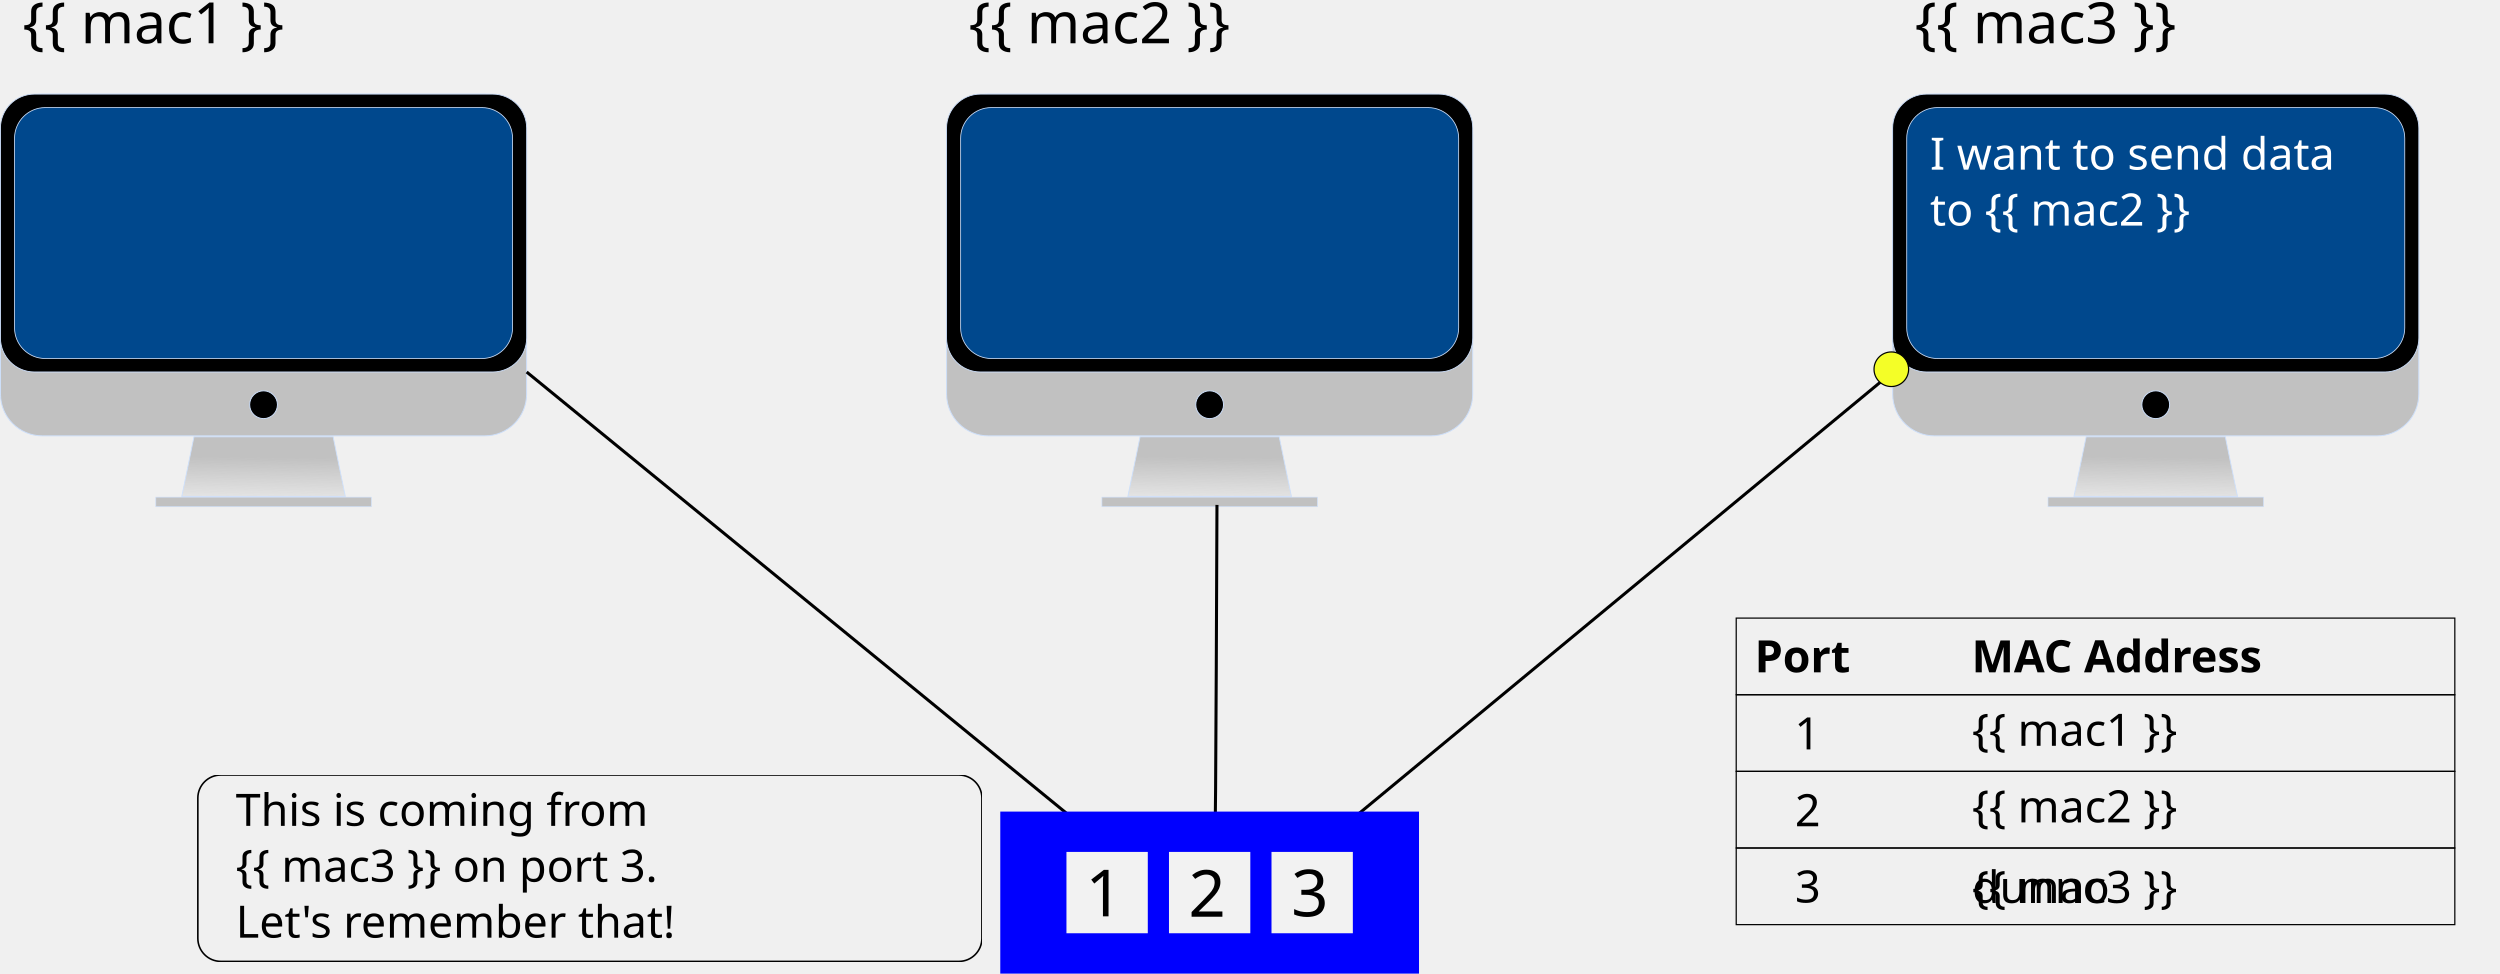
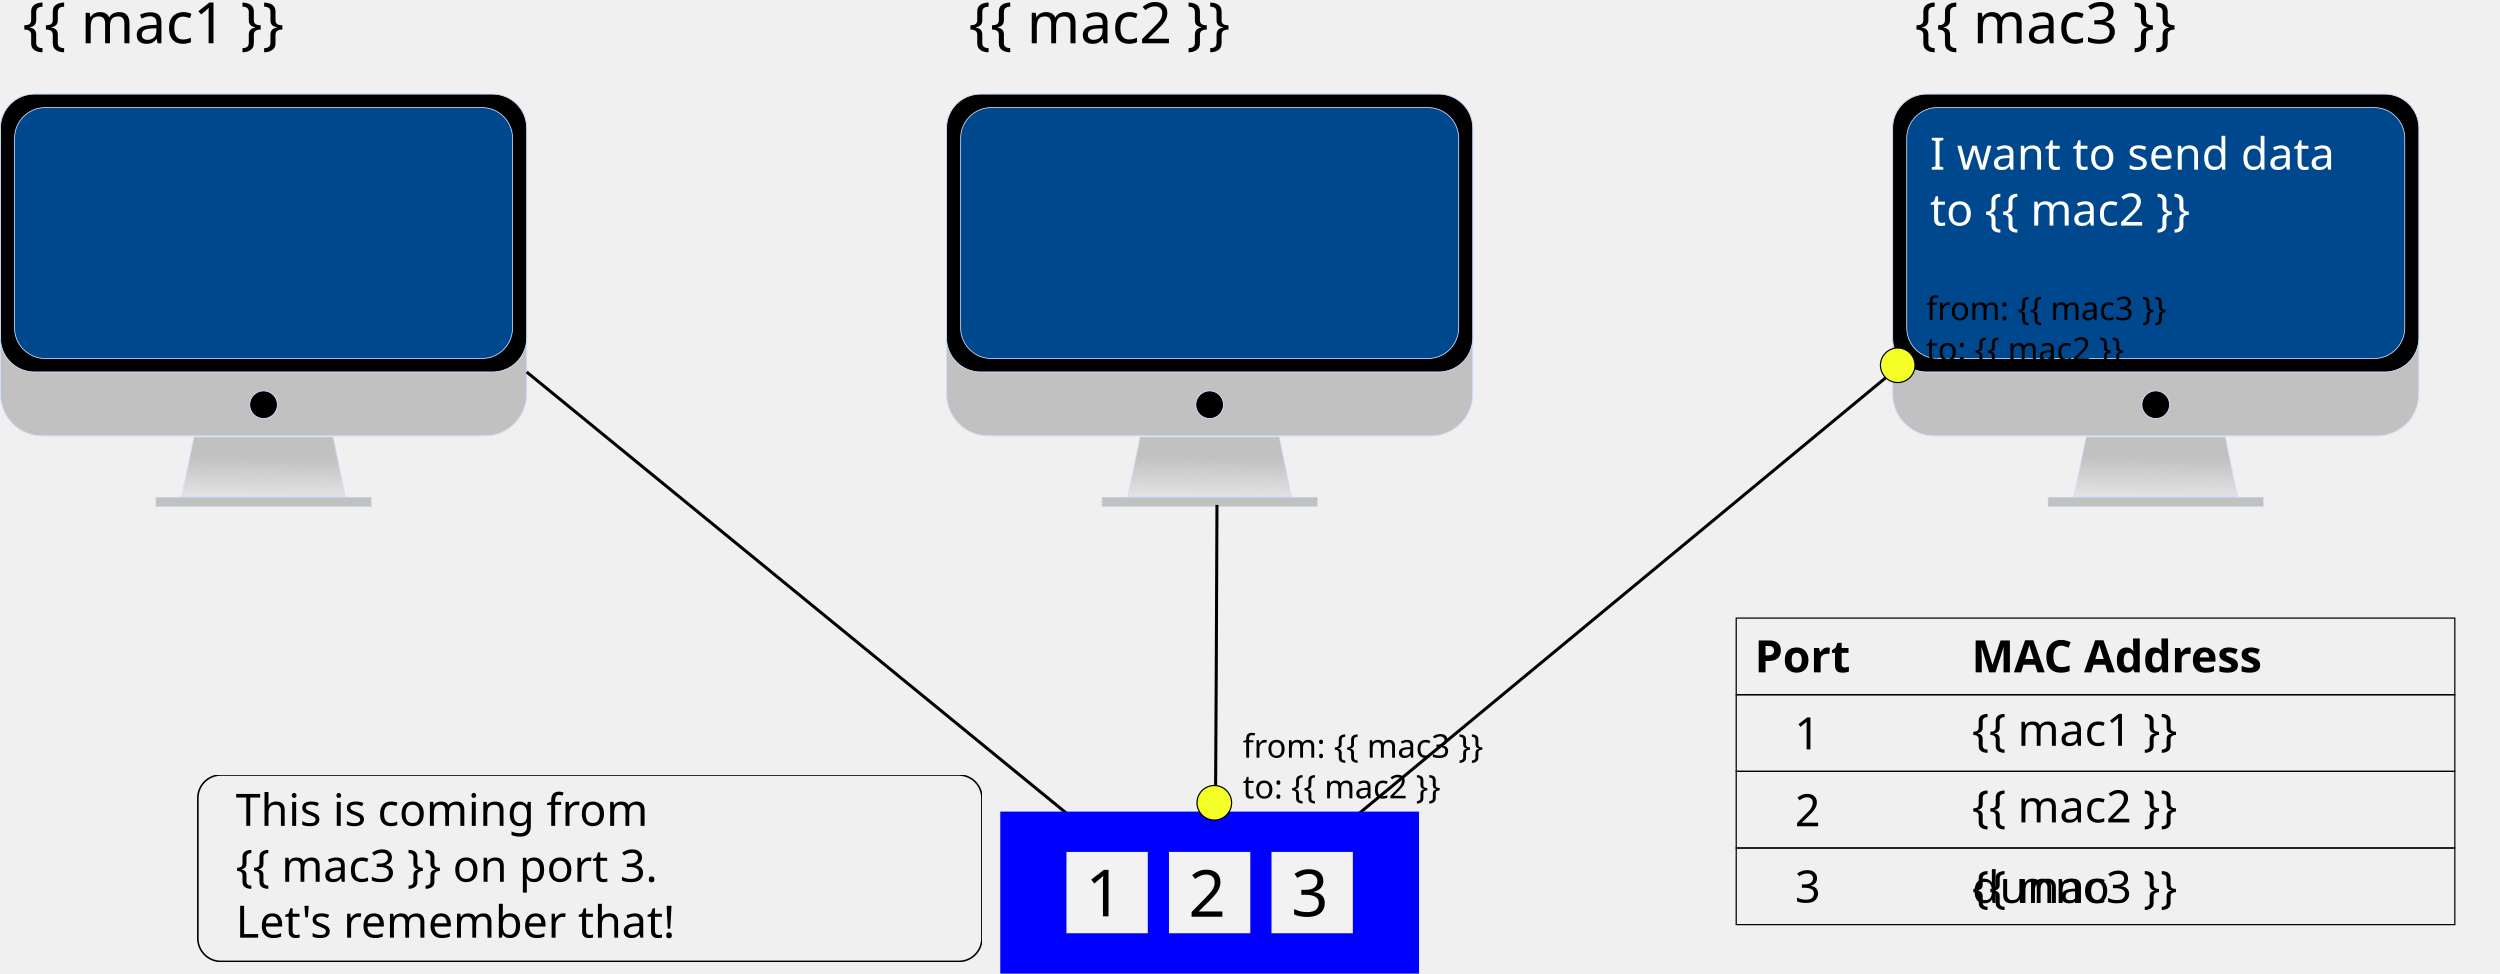
<svg xmlns="http://www.w3.org/2000/svg" xmlns:ns1="http://www.openswatchbook.org/uri/2009/osb" xmlns:xlink="http://www.w3.org/1999/xlink" width="216.818mm" height="84.438mm" viewBox="0 0 216.818 84.438" version="1.1" id="svg-layer2-switch-3-2-animated">
  <defs id="defs2">
    <linearGradient id="linearGradient2842">
      <stop style="stop-color:#c1c1c1;stop-opacity:1;" offset="0" id="stop2838" />
      <stop style="stop-color:#c1c1c1;stop-opacity:0;" offset="1" id="stop2840" />
    </linearGradient>
    <linearGradient id="linearGradient2826" ns1:paint="solid">
      <stop style="stop-color:#c1c1c1;stop-opacity:1;" offset="0" id="stop2824" />
    </linearGradient>
    <linearGradient xlink:href="#linearGradient2842" id="linearGradient2846" gradientUnits="userSpaceOnUse" x1="105.503" y1="83.598" x2="105.442" y2="89.503" />
    <linearGradient xlink:href="#linearGradient2842" id="linearGradient2992" gradientUnits="userSpaceOnUse" x1="105.503" y1="83.598" x2="105.442" y2="89.503" />
    <linearGradient xlink:href="#linearGradient2842" id="linearGradient999" gradientUnits="userSpaceOnUse" x1="105.503" y1="83.598" x2="105.442" y2="89.503" />
    <filter style="color-interpolation-filters:sRGB" id="filter1090" x="-4.6243867e-06" width="1" y="-4.989477e-06" height="1">
      <feGaussianBlur stdDeviation="1.0557142e-05" id="feGaussianBlur1092" />
    </filter>
    <filter style="color-interpolation-filters:sRGB" id="filter1154" x="-8.1687801e-07" width="1" y="-2.2599193e-06" height="1">
      <feGaussianBlur stdDeviation="1.5222095e-05" id="feGaussianBlur1156" />
    </filter>
  </defs>
  <g id="layer2">
    <rect style="opacity:1;fill:none;stroke:#000000;stroke-width:0.106;stroke-miterlimit:4;stroke-dasharray:none;stroke-opacity:1" id="rectAddressTableHeader" width="62.323" height="6.646" x="159.406" y="97.352" ry="0" rx="0" class="svg-box-primary" transform="translate(-8.828989,-43.74616)" />
    <rect style="fill:none;stroke:#000000;stroke-width:0.106;stroke-miterlimit:4;stroke-dasharray:none;stroke-opacity:1" id="rectAddressTableRow1" width="62.323" height="6.646" x="159.406" y="103.999" ry="0" rx="0" transform="translate(-8.828989,-43.74616)" class="svg-box" />
    <rect style="fill:none;stroke:#000000;stroke-width:0.106;stroke-miterlimit:4;stroke-dasharray:none;stroke-opacity:1" id="rectAddressTableRow2" width="62.323" height="6.646" x="159.406" y="110.645" ry="0" rx="0" transform="translate(-8.828989,-43.74616)" class="svg-box" />
    <rect style="fill:none;stroke:#000000;stroke-width:0.106;stroke-miterlimit:4;stroke-dasharray:none;stroke-opacity:1" id="rectAddressTableRow3" width="62.323" height="6.646" x="159.406" y="117.291" ry="0" rx="0" transform="translate(-8.828989,-43.74616)" class="svg-box" />
  </g>
  <g id="layer1" transform="translate(-8.828989,-43.74616)" style="opacity:0.999">
    <g id="gComputerAndMac1" transform="translate(0,-0.2672695)">
      <g id="gComputer1" transform="matrix(0.7977855,0,0,0.7977855,-52.08127,16.99573)">
        <rect style="opacity:0.997;fill:#c1c1c1;fill-opacity:1;stroke:#cddffa;stroke-width:0.106;stroke-miterlimit:4;stroke-dasharray:none;stroke-dashoffset:0;stroke-opacity:1" id="rectComputer1" width="57.196" height="37.15" x="76.402" y="44.099" ry="4.544" />
        <rect style="opacity:0.997;fill:#000000;fill-opacity:1;stroke:#cddffa;stroke-width:0.096;stroke-miterlimit:4;stroke-dasharray:none;stroke-dashoffset:0;stroke-opacity:1" id="rectMonitor1" width="57.206" height="30.212" x="76.397" y="44.094" ry="3.695" />
        <rect style="opacity:0.997;fill:#00488d;fill-opacity:1;stroke:#cddffa;stroke-width:0.088;stroke-miterlimit:4;stroke-dasharray:none;stroke-dashoffset:0;stroke-opacity:1" id="rectScreen1" width="54.14" height="27.279" x="77.93" y="45.561" ry="3.336" />
        <circle style="opacity:0.997;fill:#000000;fill-opacity:1;stroke:#cddffa;stroke-width:0.106;stroke-miterlimit:4;stroke-dasharray:none;stroke-dashoffset:0;stroke-opacity:1" id="pathLogo1" cx="105" cy="77.863" r="1.512" />
        <path id="rectStand1" style="opacity:0.997;mix-blend-mode:normal;fill:url(#linearGradient2846);fill-opacity:1;stroke:#cddffa;stroke-width:0.096;stroke-miterlimit:4;stroke-dasharray:none;stroke-dashoffset:0;stroke-opacity:1" d="m 97.435,81.351 h 15.129 l 1.323,6.478 H 96.112 Z" />
        <rect style="opacity:0.997;fill:#c1c1c1;fill-opacity:1;stroke:#cddffa;stroke-width:0.068;stroke-miterlimit:4;stroke-dasharray:none;stroke-dashoffset:0;stroke-opacity:1" id="rectStandBase1" width="23.424" height="1.04" x="93.288" y="87.91" ry="0.52" rx="0" />
      </g>
      <text xml:space="preserve" style="font-style:normal;font-variant:normal;font-weight:normal;font-stretch:normal;font-size:4.939px;line-height:1.25;font-family:sans-serif;-inkscape-font-specification:'sans-serif, Normal';font-variant-ligatures:normal;font-variant-caps:normal;font-variant-numeric:normal;font-variant-east-asian:normal;fill:#000000;fill-opacity:1;stroke:none;stroke-width:0.265" x="10.797" y="47.766" id="textMac1">
        <tspan id="tspan2850" x="10.797" y="47.766" style="font-style:normal;font-variant:normal;font-weight:normal;font-stretch:normal;font-size:4.939px;font-family:sans-serif;-inkscape-font-specification:'sans-serif, Normal';font-variant-ligatures:normal;font-variant-caps:normal;font-variant-numeric:normal;font-variant-east-asian:normal;stroke-width:0.265">{{ mac1 }}</tspan>
      </text>
    </g>
    <g id="gComputerAndMac2" transform="translate(82.05174,-0.2672695)">
      <g id="gComputer2" transform="matrix(0.7977855,0,0,0.7977855,-52.08127,16.99573)">
        <rect style="opacity:0.997;fill:#c1c1c1;fill-opacity:1;stroke:#cddffa;stroke-width:0.106;stroke-miterlimit:4;stroke-dasharray:none;stroke-dashoffset:0;stroke-opacity:1" id="rectComputer2" width="57.196" height="37.15" x="76.402" y="44.099" ry="4.544" />
        <rect style="opacity:0.997;fill:#000000;fill-opacity:1;stroke:#cddffa;stroke-width:0.096;stroke-miterlimit:4;stroke-dasharray:none;stroke-dashoffset:0;stroke-opacity:1" id="rectMonitor2" width="57.206" height="30.212" x="76.397" y="44.094" ry="3.695" />
        <rect style="opacity:0.997;fill:#00488d;fill-opacity:1;stroke:#cddffa;stroke-width:0.088;stroke-miterlimit:4;stroke-dasharray:none;stroke-dashoffset:0;stroke-opacity:1" id="rectScreen2" width="54.14" height="27.279" x="77.93" y="45.561" ry="3.336" />
        <circle style="opacity:0.997;fill:#000000;fill-opacity:1;stroke:#cddffa;stroke-width:0.106;stroke-miterlimit:4;stroke-dasharray:none;stroke-dashoffset:0;stroke-opacity:1" id="circleLogo2" cx="105" cy="77.863" r="1.512" />
        <path id="pathStand2" style="opacity:0.997;mix-blend-mode:normal;fill:url(#linearGradient2992);fill-opacity:1;stroke:#cddffa;stroke-width:0.096;stroke-miterlimit:4;stroke-dasharray:none;stroke-dashoffset:0;stroke-opacity:1" d="m 97.435,81.351 h 15.129 l 1.323,6.478 H 96.112 Z" />
        <rect style="opacity:0.997;fill:#c1c1c1;fill-opacity:1;stroke:#cddffa;stroke-width:0.068;stroke-miterlimit:4;stroke-dasharray:none;stroke-dashoffset:0;stroke-opacity:1" id="rectStandBase2" width="23.424" height="1.04" x="93.288" y="87.91" ry="0.52" rx="0" />
      </g>
      <text xml:space="preserve" style="font-style:normal;font-variant:normal;font-weight:normal;font-stretch:normal;font-size:4.939px;line-height:1.25;font-family:sans-serif;-inkscape-font-specification:'sans-serif, Normal';font-variant-ligatures:normal;font-variant-caps:normal;font-variant-numeric:normal;font-variant-east-asian:normal;fill:#000000;fill-opacity:1;stroke:none;stroke-width:0.265" x="10.797" y="47.766" id="textMac2">
        <tspan id="tspan2994" x="10.797" y="47.766">{{ mac2 }}</tspan>
      </text>
    </g>
    <g id="gComputerAndMac3" transform="translate(164.1035,-0.2672695)">
      <g id="gComputer3" transform="matrix(0.7977855,0,0,0.7977855,-52.08127,16.99573)">
        <rect style="opacity:0.997;fill:#c1c1c1;fill-opacity:1;stroke:#cddffa;stroke-width:0.106;stroke-miterlimit:4;stroke-dasharray:none;stroke-dashoffset:0;stroke-opacity:1" id="rectComputer3" width="57.196" height="37.15" x="76.402" y="44.099" ry="4.544" />
        <rect style="opacity:0.997;fill:#000000;fill-opacity:1;stroke:#cddffa;stroke-width:0.096;stroke-miterlimit:4;stroke-dasharray:none;stroke-dashoffset:0;stroke-opacity:1" id="rectMonitor3" width="57.206" height="30.212" x="76.397" y="44.094" ry="3.695" />
        <rect style="opacity:0.997;fill:#00488d;fill-opacity:1;stroke:#cddffa;stroke-width:0.088;stroke-miterlimit:4;stroke-dasharray:none;stroke-dashoffset:0;stroke-opacity:1" id="rectScreen3" width="54.14" height="27.279" x="77.93" y="45.561" ry="3.336" />
        <circle style="opacity:0.997;fill:#000000;fill-opacity:1;stroke:#cddffa;stroke-width:0.106;stroke-miterlimit:4;stroke-dasharray:none;stroke-dashoffset:0;stroke-opacity:1" id="circleLogo3" cx="105" cy="77.863" r="1.512" />
        <path id="pathStand3" style="opacity:0.997;mix-blend-mode:normal;fill:url(#linearGradient999);fill-opacity:1;stroke:#cddffa;stroke-width:0.096;stroke-miterlimit:4;stroke-dasharray:none;stroke-dashoffset:0;stroke-opacity:1" d="m 97.435,81.351 h 15.129 l 1.323,6.478 H 96.112 Z" />
        <rect style="opacity:0.997;fill:#c1c1c1;fill-opacity:1;stroke:#cddffa;stroke-width:0.068;stroke-miterlimit:4;stroke-dasharray:none;stroke-dashoffset:0;stroke-opacity:1" id="rectStandBase3" width="23.424" height="1.04" x="93.288" y="87.91" ry="0.52" rx="0" />
      </g>
      <text xml:space="preserve" style="font-style:normal;font-variant:normal;font-weight:normal;font-stretch:normal;font-size:4.939px;line-height:1.25;font-family:sans-serif;-inkscape-font-specification:'sans-serif, Normal';font-variant-ligatures:normal;font-variant-caps:normal;font-variant-numeric:normal;font-variant-east-asian:normal;fill:#000000;fill-opacity:1;stroke:none;stroke-width:0.265" x="10.797" y="47.766" id="textMac3">
        <tspan id="tspan1001" x="10.797" y="47.766">{{ mac3 }}</tspan>
      </text>
    </g>
    <path style="fill:none;stroke:#000000;stroke-width:0.265px;stroke-linecap:butt;stroke-linejoin:miter;stroke-opacity:1" d="M 54.505,76.009 C 71.289,89.727 88.072,103.445 104.854,117.163" id="pathComputer1" />
    <path style="fill:none;stroke:#000000;stroke-width:0.265px;stroke-linecap:butt;stroke-linejoin:miter;stroke-opacity:1" d="m 114.373,87.535 c -0.04,9.837 -0.079,19.673 -0.119,24.671 -0.04,4.998 -0.079,5.156 -0.119,5.315" id="pathComputer2" />
    <path style="fill:none;stroke:#000000;stroke-width:0.265px;stroke-linecap:butt;stroke-linejoin:miter;stroke-opacity:1" d="m 172.971,76.009 c -16.677,13.797 -33.353,27.595 -50.03,41.392" id="pathComputer3" />
    <g id="gSwitch">
      <rect style="fill:#0000ff;stroke:none;stroke-width:0.235;stroke-miterlimit:4;stroke-dasharray:none;stroke-opacity:1" id="rectSwitchChasis" width="36.315" height="14.051" x="95.581" y="114.133" />
      <g id="gSwitchPorts">
        <g id="gSwitchPort1">
          <rect style="fill:#f2f2f2;stroke:none;stroke-width:0.172;stroke-miterlimit:4;stroke-dasharray:none;stroke-opacity:1;filter:url(#filter1090)" id="rectSwitchPort1" width="5.479" height="5.078" x="54.657" y="94.613" transform="matrix(1.287503,0,0,1.38915,30.9485,-13.8011)" />
          <text xml:space="preserve" style="font-style:normal;font-variant:normal;font-weight:normal;font-stretch:normal;font-size:5.644px;line-height:1.25;font-family:sans-serif;-inkscape-font-specification:'sans-serif, Normal';font-variant-ligatures:normal;font-variant-caps:normal;font-variant-numeric:normal;font-variant-east-asian:normal;fill:#000000;fill-opacity:1;stroke:none;stroke-width:0.265" x="102.969" y="123.217" id="textPort1">
            <tspan id="tspan1151" x="102.969" y="123.217" style="font-style:normal;font-variant:normal;font-weight:normal;font-stretch:normal;font-size:5.644px;font-family:sans-serif;-inkscape-font-specification:'sans-serif, Normal';font-variant-ligatures:normal;font-variant-caps:normal;font-variant-numeric:normal;font-variant-east-asian:normal;stroke-width:0.265">1</tspan>
          </text>
        </g>
        <g id="gSwitchPort2">
          <rect style="fill:#f2f2f2;stroke:none;stroke-width:0.172;stroke-miterlimit:4;stroke-dasharray:none;stroke-opacity:1;filter:url(#filter1090)" id="rectSwitchPort2" width="5.479" height="5.078" x="54.657" y="94.613" transform="matrix(1.287503,0,0,1.38915,39.84026,-13.8011)" />
          <text xml:space="preserve" style="font-style:normal;font-variant:normal;font-weight:normal;font-stretch:normal;font-size:5.644px;line-height:1.25;font-family:sans-serif;-inkscape-font-specification:'sans-serif, Normal';font-variant-ligatures:normal;font-variant-caps:normal;font-variant-numeric:normal;font-variant-east-asian:normal;fill:#000000;fill-opacity:1;stroke:none;stroke-width:0.265" x="111.905" y="123.253" id="textPort2">
            <tspan id="tspan1165" x="111.905" y="123.253">2</tspan>
          </text>
        </g>
        <g id="gSwitchPort3">
          <rect style="fill:#f2f2f2;stroke:none;stroke-width:0.172;stroke-miterlimit:4;stroke-dasharray:none;stroke-opacity:1;filter:url(#filter1090)" id="rectSwitchPort3" width="5.479" height="5.078" x="54.657" y="94.613" transform="matrix(1.287503,0,0,1.38915,48.73201,-13.8011)" />
          <text xml:space="preserve" style="font-style:normal;font-variant:normal;font-weight:normal;font-stretch:normal;font-size:5.644px;line-height:1.25;font-family:sans-serif;-inkscape-font-specification:'sans-serif, Normal';font-variant-ligatures:normal;font-variant-caps:normal;font-variant-numeric:normal;font-variant-east-asian:normal;fill:#000000;fill-opacity:1;stroke:none;stroke-width:0.265" x="120.818" y="123.21" id="textSwitchPort3">
            <tspan id="tspan1163" x="120.818" y="123.21">3</tspan>
          </text>
        </g>
      </g>
    </g>
    <text xml:space="preserve" x="161.013" y="102.053" id="textAddressTableHeaderPort" class="svg-text-primary">
      <tspan id="tspan924" x="161.013" y="102.053" style="font-style:normal;font-variant:normal;font-weight:bold;font-stretch:normal;font-size:3.881px;font-family:sans-serif;-inkscape-font-specification:'sans-serif, Bold';font-variant-ligatures:normal;font-variant-caps:normal;font-variant-numeric:normal;font-variant-east-asian:normal;stroke-width:0.265">Port</tspan>
    </text>
    <text xml:space="preserve" style="font-style:normal;font-variant:normal;font-weight:normal;font-stretch:normal;font-size:3.881px;line-height:1.25;font-family:sans-serif;-inkscape-font-specification:'sans-serif, Normal';font-variant-ligatures:normal;font-variant-caps:normal;font-variant-numeric:normal;font-variant-east-asian:normal;fill:#000000;fill-opacity:1;stroke:none;stroke-width:0.265" x="164.465" y="108.737" id="textAddressTablePort1">
      <tspan id="tspan938" x="164.465" y="108.737">1</tspan>
    </text>
    <text xml:space="preserve" style="font-style:normal;font-variant:normal;font-weight:normal;font-stretch:normal;font-size:3.881px;line-height:1.25;font-family:sans-serif;-inkscape-font-specification:'sans-serif, Normal';font-variant-ligatures:normal;font-variant-caps:normal;font-variant-numeric:normal;font-variant-east-asian:normal;fill:#000000;fill-opacity:1;stroke:none;stroke-width:0.265" x="164.495" y="115.408" id="textAddressTablePort2">
      <tspan id="tspan944" x="164.495" y="115.408">2</tspan>
    </text>
    <text xml:space="preserve" style="font-style:normal;font-variant:normal;font-weight:normal;font-stretch:normal;font-size:3.881px;line-height:1.25;font-family:sans-serif;-inkscape-font-specification:'sans-serif, Normal';font-variant-ligatures:normal;font-variant-caps:normal;font-variant-numeric:normal;font-variant-east-asian:normal;fill:#000000;fill-opacity:1;stroke:none;stroke-width:0.265" x="164.509" y="122.025" id="textAddressTablePort3">
      <tspan id="tspan950" x="164.509" y="122.025">3</tspan>
    </text>
    <text xml:space="preserve" style="font-style:normal;font-variant:normal;font-weight:normal;font-stretch:normal;font-size:3.881px;line-height:1.25;font-family:sans-serif;-inkscape-font-specification:'sans-serif, Normal';font-variant-ligatures:normal;font-variant-caps:normal;font-variant-numeric:normal;font-variant-east-asian:normal;fill:#000000;fill-opacity:1;stroke:none;stroke-width:0.265" x="179.86" y="108.425" id="textAddressTableMac1">
      <tspan id="tspan956" x="179.86" y="108.425">{{ mac1 }}</tspan>
    </text>
    <text xml:space="preserve" style="font-style:normal;font-variant:normal;font-weight:normal;font-stretch:normal;font-size:3.881px;line-height:1.25;font-family:sans-serif;-inkscape-font-specification:'sans-serif, Normal';font-variant-ligatures:normal;font-variant-caps:normal;font-variant-numeric:normal;font-variant-east-asian:normal;fill:#000000;fill-opacity:1;stroke:none;stroke-width:0.265" x="179.86" y="115.071" id="textAddressTableMac2">
      <tspan id="tspan962" x="179.86" y="115.071">{{ mac2 }}</tspan>
    </text>
    <text xml:space="preserve" style="font-style:normal;font-variant:normal;font-weight:normal;font-stretch:normal;font-size:3.881px;line-height:1.25;font-family:sans-serif;-inkscape-font-specification:'sans-serif, Normal';font-variant-ligatures:normal;font-variant-caps:normal;font-variant-numeric:normal;font-variant-east-asian:normal;fill:#000000;fill-opacity:1;stroke:none;stroke-width:0.265" x="179.86" y="122.059" id="textAddressTableMac3Dunno">
      <tspan id="tspanAddressTableMac3" x="179.86" y="122.059">dunno</tspan>
    </text>
    <text xml:space="preserve" style="font-style:normal;font-variant:normal;font-weight:normal;font-stretch:normal;font-size:3.881px;line-height:1.25;font-family:sans-serif;-inkscape-font-specification:'sans-serif, Normal';font-variant-ligatures:normal;font-variant-caps:normal;font-variant-numeric:normal;font-variant-east-asian:normal;fill:#000000;fill-opacity:1;stroke:none;stroke-width:0.265" x="179.86" y="122.059" id="textAddressTableMac3">
      <tspan id="tspan921" x="179.86" y="122.059">{{ mac3 }}</tspan>
    </text>
    <text xml:space="preserve" x="179.827" y="102.053" id="textAddressTableHeaderMacAddress" class="svg-text-primary" style="font-style:normal;font-variant:normal;font-weight:bold;font-stretch:normal;font-size:3.881px;font-family:sans-serif;-inkscape-font-specification:'sans-serif, Bold';font-variant-ligatures:normal;font-variant-caps:normal;font-variant-numeric:normal;font-variant-east-asian:normal">
      <tspan id="tspan1713" x="179.827" y="102.053">MAC Address</tspan>
    </text>
    <text xml:space="preserve" style="font-style:normal;font-variant:normal;font-weight:normal;font-stretch:normal;font-size:3.881px;line-height:1.25;font-family:sans-serif;-inkscape-font-specification:'sans-serif, Normal';font-variant-ligatures:normal;font-variant-caps:normal;font-variant-numeric:normal;font-variant-east-asian:normal;opacity:0.999;fill:#ffffff;fill-opacity:1;stroke:none;stroke-width:0.265" x="176.211" y="58.462" id="textMessage1">
      <tspan id="tspan2543" x="176.211" y="58.462">I want to send data</tspan>
      <tspan id="tspan2545" x="176.211" y="63.313">to {{ mac2 }}</tspan>
    </text>
    <g id="gMessage2" style="filter:url(#filter1154)" transform="translate(-86.847,15.47893)">
      <rect style="opacity:0.999;fill:none;stroke:#000000;stroke-width:0.14;stroke-miterlimit:4;stroke-dasharray:none;stroke-opacity:1" id="rectMessage2" width="68" height="16.166" x="112.834" y="95.481" ry="2" class="svg-box-secondary" />
      <text xml:space="preserve" style="font-style:normal;font-variant:normal;font-weight:normal;font-stretch:normal;font-size:3.881px;line-height:1.25;font-family:sans-serif;-inkscape-font-specification:'sans-serif, Normal';font-variant-ligatures:normal;font-variant-caps:normal;font-variant-numeric:normal;font-variant-east-asian:normal;opacity:0.998;fill:#000000;fill-opacity:1;stroke:none;stroke-width:0.265" x="116.13" y="99.89" id="textMessage2">
        <tspan id="tspan1823" x="116.13" y="99.89">This is coming from</tspan>
        <tspan id="tspan1825" x="116.13" y="104.741">{{ mac3 }} on port 3.</tspan>
        <tspan id="tspan1827" x="116.13" y="109.591">Let's remember that!</tspan>
      </text>
    </g>
-     <circle style="fill:#f4fe27;fill-opacity:1;stroke:#000000;stroke-width:0.106" id="cirDatagram1" cx="172.858" cy="75.77" r="1.5" />
+     <g id="gDatagram1">
+       <circle style="opacity:0.999;fill:#f4fe27;fill-opacity:1;stroke:#000000;stroke-width:0.106" id="cirDatagram1" cx="173.414" cy="75.424" r="1.5" />
+       <text xml:space="preserve" style="font-style:normal;font-variant:normal;font-weight:normal;font-stretch:normal;font-size:2.822px;line-height:1.25;font-family:sans-serif;-inkscape-font-specification:'sans-serif, Normal';font-variant-ligatures:normal;font-variant-caps:normal;font-variant-numeric:normal;font-variant-east-asian:normal;opacity:0.999;fill:#000000;fill-opacity:1;stroke:none;stroke-width:0.265" x="175.87" y="71.51" id="textDatagram1">
+         <tspan id="tspan1091" x="175.87" y="71.51" style="font-style:normal;font-variant:normal;font-weight:normal;font-stretch:normal;font-size:2.822px;font-family:sans-serif;-inkscape-font-specification:'sans-serif, Normal';font-variant-ligatures:normal;font-variant-caps:normal;font-variant-numeric:normal;font-variant-east-asian:normal;stroke-width:0.265">from: {{ mac3 }}</tspan>
+         <tspan x="175.87" y="75.038" style="font-style:normal;font-variant:normal;font-weight:normal;font-stretch:normal;font-size:2.822px;font-family:sans-serif;-inkscape-font-specification:'sans-serif, Normal';font-variant-ligatures:normal;font-variant-caps:normal;font-variant-numeric:normal;font-variant-east-asian:normal;stroke-width:0.265" id="tspan1095">to: {{ mac2 }}</tspan>
+       </text>
+     </g>
+     <g id="gDatagram2" style="opacity:0.998" transform="translate(59.82841,37.60095)">
+       <circle style="fill:#f4fe27;fill-opacity:1;stroke:#000000;stroke-width:0.106" id="cirDatagram2" cx="54.314" cy="75.77" r="1.5" />
+       <text xml:space="preserve" style="font-style:normal;font-variant:normal;font-weight:normal;font-stretch:normal;font-size:2.822px;line-height:1.25;font-family:sans-serif;-inkscape-font-specification:'sans-serif, Normal';font-variant-ligatures:normal;font-variant-caps:normal;font-variant-numeric:normal;font-variant-east-asian:normal;fill:#000000;fill-opacity:1;stroke:none;stroke-width:0.265" x="56.77" y="71.857" id="textDatagram2">
+         <tspan id="tspan1091-1" x="56.77" y="71.857" style="font-style:normal;font-variant:normal;font-weight:normal;font-stretch:normal;font-size:2.822px;font-family:sans-serif;-inkscape-font-specification:'sans-serif, Normal';font-variant-ligatures:normal;font-variant-caps:normal;font-variant-numeric:normal;font-variant-east-asian:normal;stroke-width:0.265">from: {{ mac3 }}</tspan>
+         <tspan x="56.77" y="75.385" style="font-style:normal;font-variant:normal;font-weight:normal;font-stretch:normal;font-size:2.822px;font-family:sans-serif;-inkscape-font-specification:'sans-serif, Normal';font-variant-ligatures:normal;font-variant-caps:normal;font-variant-numeric:normal;font-variant-east-asian:normal;stroke-width:0.265" id="tspan1095-5">to: {{ mac2 }}</tspan>
+       </text>
+     </g>
  </g>
</svg>
